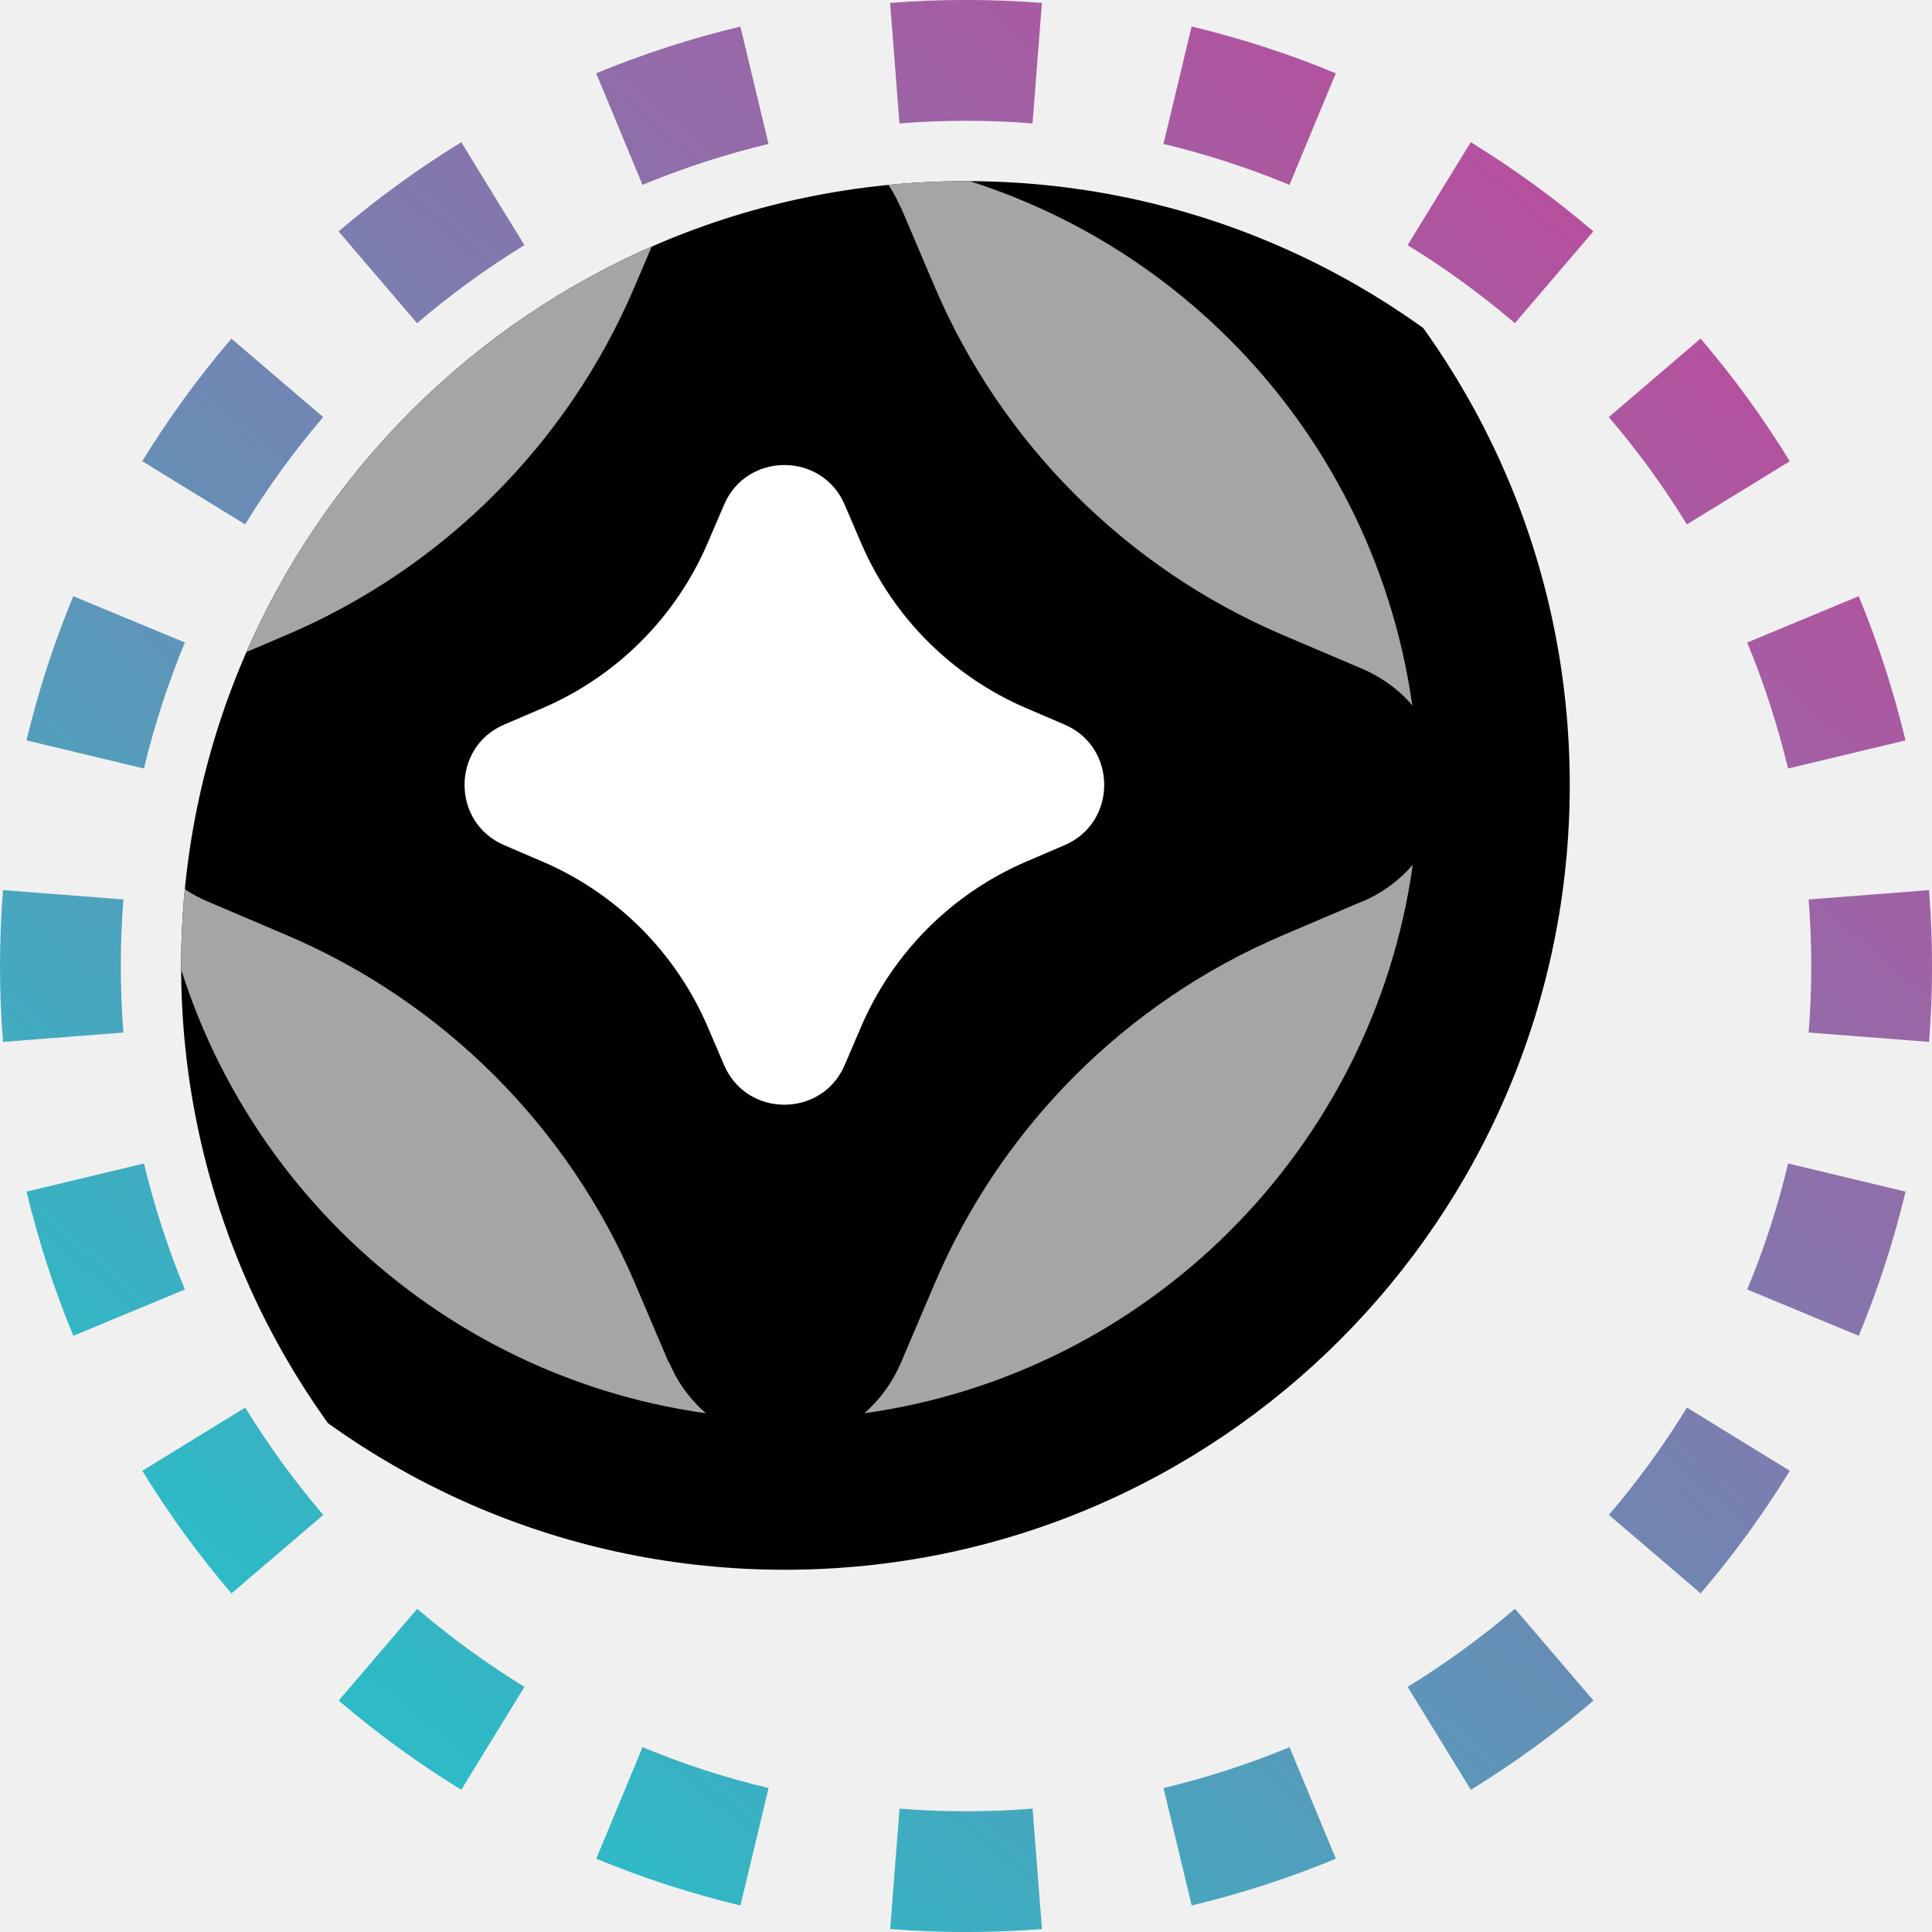
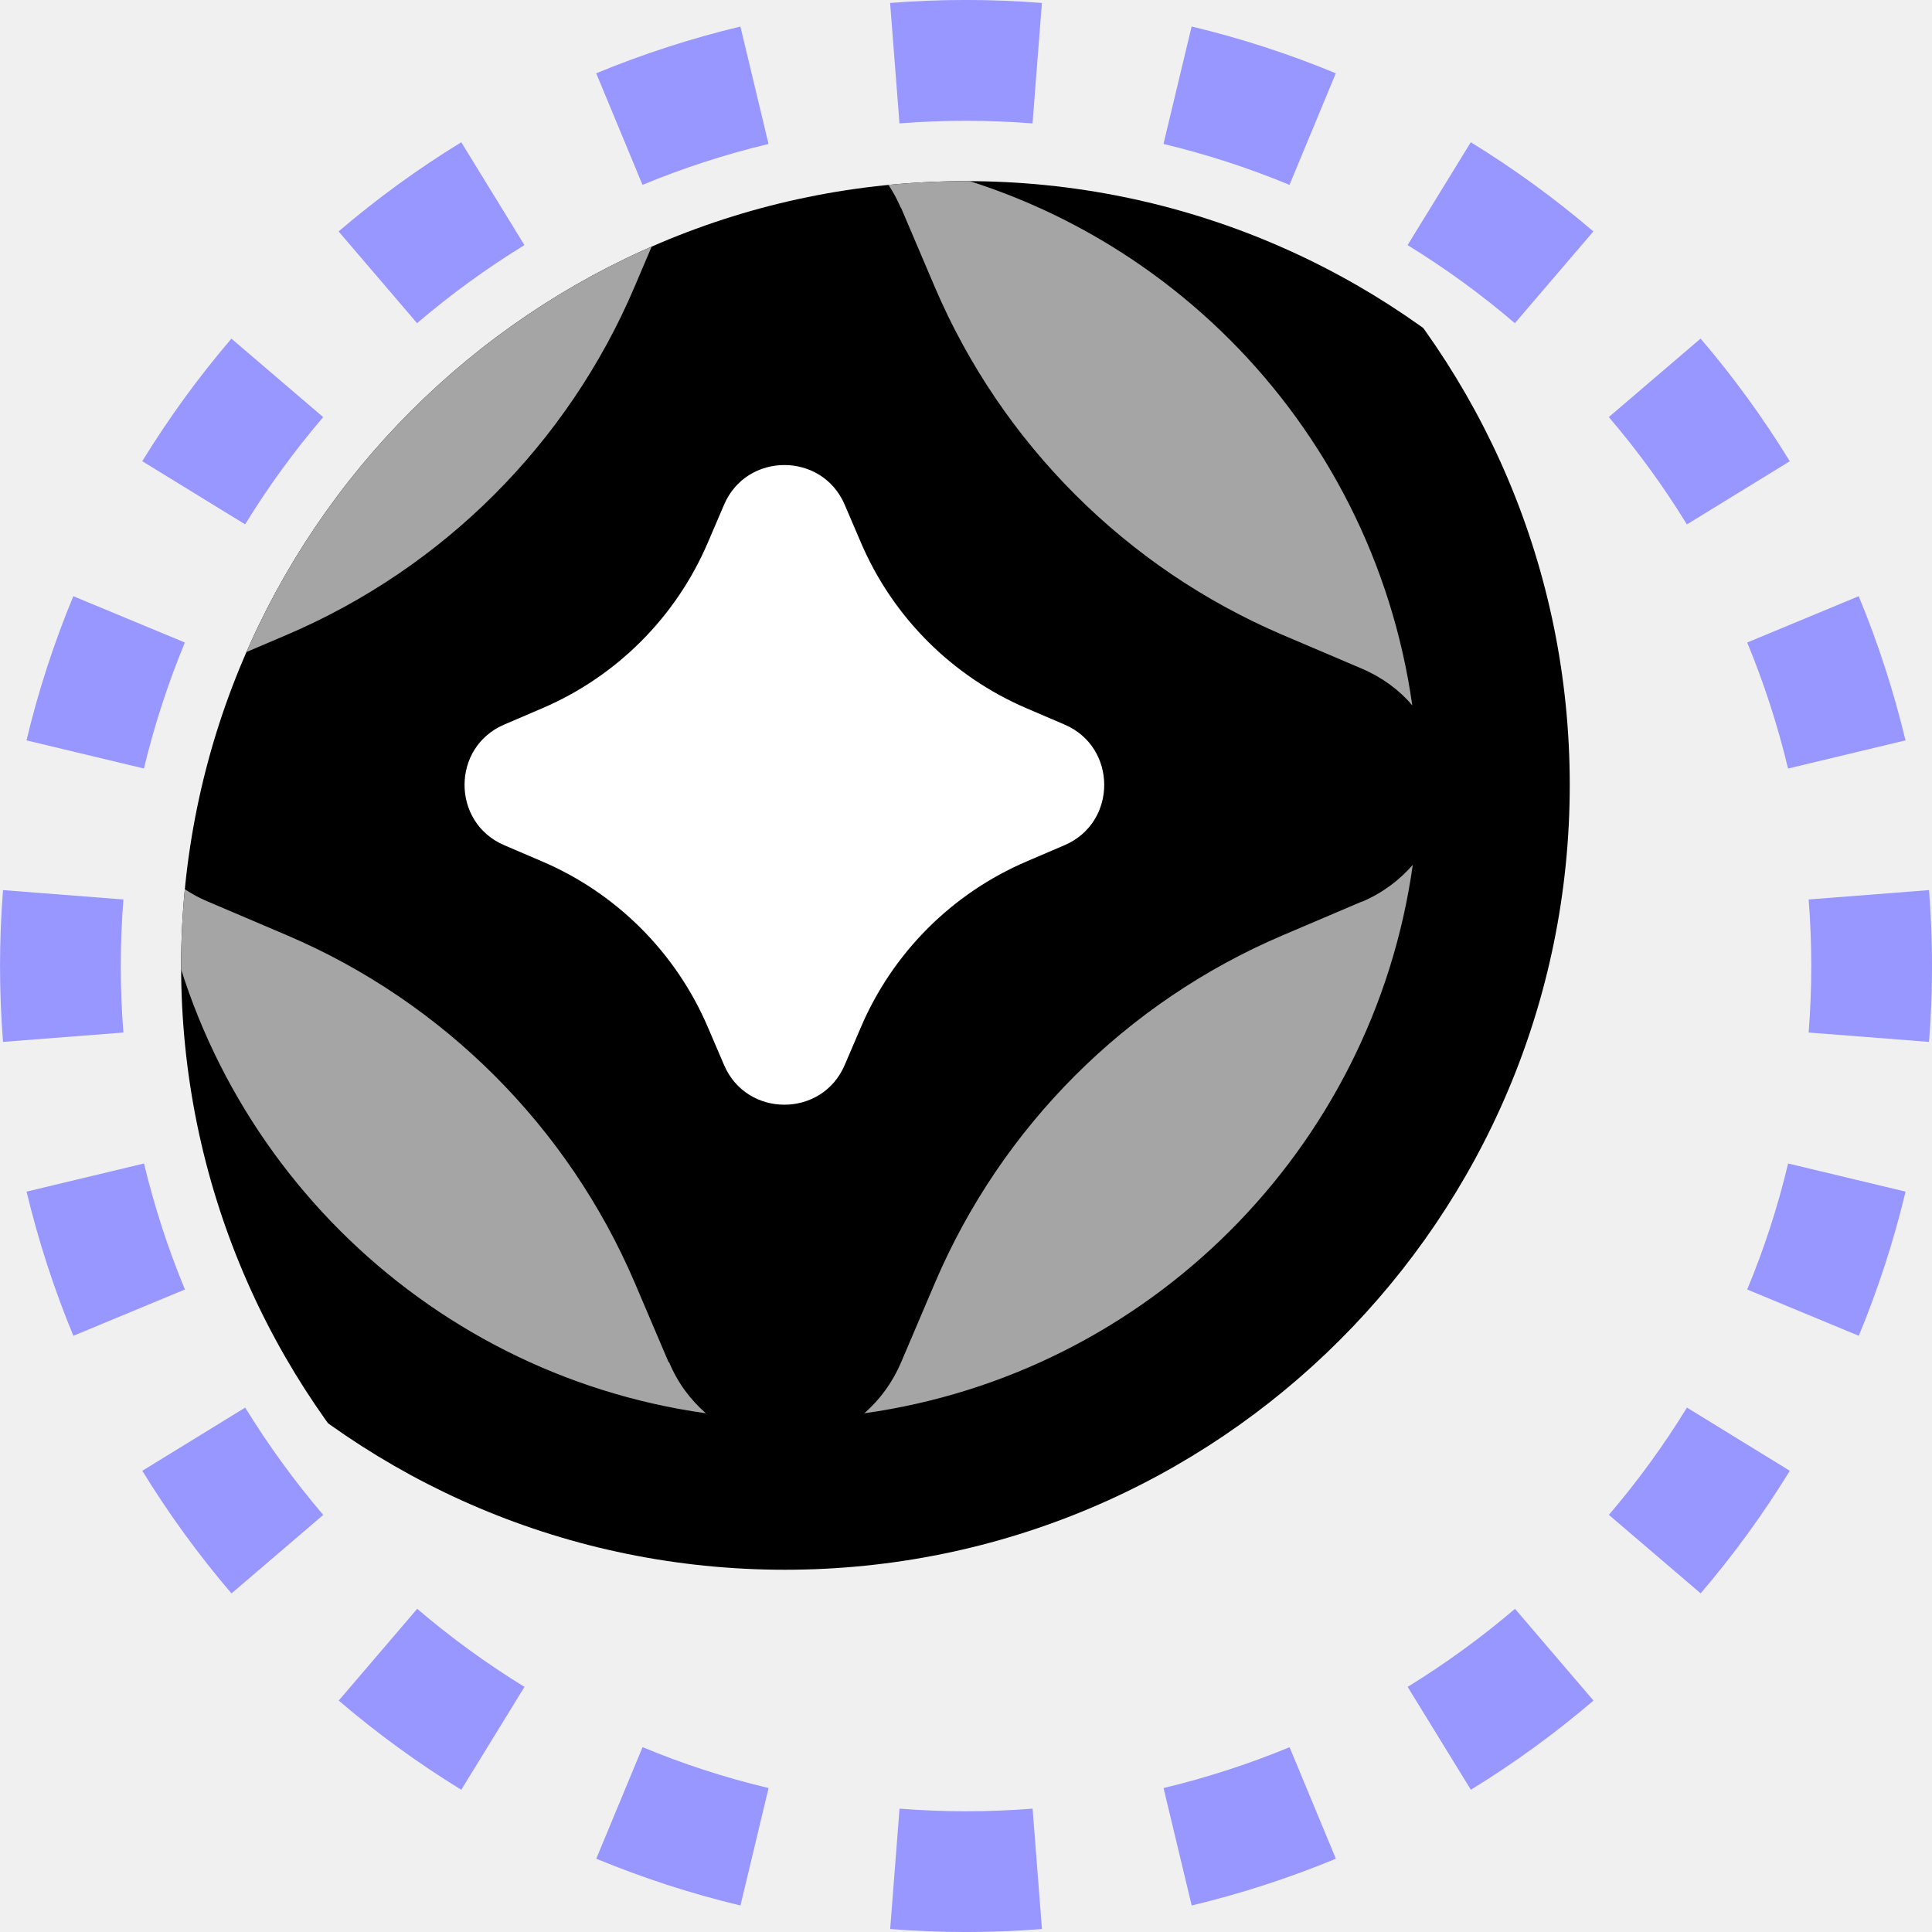
<svg xmlns="http://www.w3.org/2000/svg" width="32" height="32" fill="none" viewBox="0 0 32 32">
-   <path fill="url(#statastg__paint0_linear_42_5)" fill-rule="evenodd" d="m31.951 17.257-1.994-.155a14 14 0 0 0 0-2.204l1.994-.155a16 16 0 0 1 0 2.514m-.39-4.994-1.945.466q-.26-1.08-.677-2.087l1.847-.767q.478 1.154.775 2.388M29.644 7.64 27.94 8.686a14 14 0 0 0-1.293-1.778l1.52-1.3a16 16 0 0 1 1.477 2.031m-3.253-3.806-1.3 1.52a14 14 0 0 0-1.777-1.293l1.047-1.704q1.076.661 2.03 1.477m-4.266-2.619-.767 1.848a14 14 0 0 0-2.087-.678l.466-1.945c.822.196 1.62.457 2.388.775M17.257.05l-.155 1.994a14 14 0 0 0-2.204 0L14.743.049a16 16 0 0 1 2.514 0m-4.994.39.466 1.945q-1.08.26-2.087.678l-.767-1.848A16 16 0 0 1 12.263.44M7.64 2.356 8.686 4.06a14 14 0 0 0-1.778 1.293l-1.3-1.52A16 16 0 0 1 7.64 2.356M3.833 5.609l1.52 1.3A14 14 0 0 0 4.06 8.685L2.356 7.639q.661-1.076 1.477-2.03M1.214 9.875l1.848.767a14 14 0 0 0-.678 2.087l-1.945-.466c.196-.822.457-1.62.775-2.388M.05 14.743a16 16 0 0 0 0 2.514l1.994-.155a14 14 0 0 1 0-2.204zm.39 4.994 1.945-.466q.26 1.08.678 2.087l-1.848.767a16 16 0 0 1-.775-2.388m1.917 4.624 1.704-1.047q.579.941 1.293 1.778l-1.52 1.3a16 16 0 0 1-1.477-2.031m3.253 3.806 1.3-1.52q.835.714 1.777 1.293l-1.047 1.704a16 16 0 0 1-2.03-1.477m4.266 2.619.767-1.848q1.007.42 2.087.678l-.466 1.945a16 16 0 0 1-2.388-.775m4.868 1.165.155-1.994a14 14 0 0 0 2.204 0l.155 1.994a16 16 0 0 1-2.514 0m4.994-.39-.466-1.945q1.08-.26 2.087-.677l.767 1.847a16 16 0 0 1-2.388.775m4.624-1.917-1.047-1.704q.941-.579 1.778-1.293l1.3 1.52a16 16 0 0 1-2.031 1.477m3.806-3.253-1.52-1.3a14 14 0 0 0 1.293-1.777l1.704 1.047q-.661 1.076-1.477 2.03m2.619-4.266-1.848-.767q.42-1.007.678-2.087l1.945.466a16 16 0 0 1-.775 2.388" clip-rule="evenodd" />
+   <path fill="#9896FF" fill-rule="evenodd" d="m31.951 17.257-1.994-.155a14 14 0 0 0 0-2.204l1.994-.155a16 16 0 0 1 0 2.514m-.39-4.994-1.945.466q-.26-1.08-.677-2.087l1.847-.767q.478 1.154.775 2.388M29.644 7.64 27.94 8.686a14 14 0 0 0-1.293-1.778l1.52-1.3a16 16 0 0 1 1.477 2.031m-3.253-3.806-1.3 1.52a14 14 0 0 0-1.777-1.293l1.047-1.704q1.076.661 2.03 1.477m-4.266-2.619-.767 1.848a14 14 0 0 0-2.087-.678l.466-1.945c.822.196 1.62.457 2.388.775M17.257.05l-.155 1.994a14 14 0 0 0-2.204 0L14.743.049a16 16 0 0 1 2.514 0m-4.994.39.466 1.945q-1.08.26-2.087.678l-.767-1.848A16 16 0 0 1 12.263.44M7.64 2.356 8.686 4.06a14 14 0 0 0-1.778 1.293l-1.3-1.52A16 16 0 0 1 7.64 2.356M3.833 5.609l1.52 1.3A14 14 0 0 0 4.06 8.685L2.356 7.639q.661-1.076 1.477-2.03M1.214 9.875l1.848.767a14 14 0 0 0-.678 2.087l-1.945-.466c.196-.822.457-1.62.775-2.388M.05 14.743a16 16 0 0 0 0 2.514l1.994-.155a14 14 0 0 1 0-2.204zm.39 4.994 1.945-.466q.26 1.08.678 2.087l-1.848.767a16 16 0 0 1-.775-2.388m1.917 4.624 1.704-1.047q.579.941 1.293 1.778l-1.52 1.3a16 16 0 0 1-1.477-2.031m3.253 3.806 1.3-1.52q.835.714 1.777 1.293l-1.047 1.704a16 16 0 0 1-2.03-1.477m4.266 2.619.767-1.848q1.007.42 2.087.678l-.466 1.945a16 16 0 0 1-2.388-.775m4.868 1.165.155-1.994a14 14 0 0 0 2.204 0l.155 1.994a16 16 0 0 1-2.514 0m4.994-.39-.466-1.945q1.08-.26 2.087-.677l.767 1.847a16 16 0 0 1-2.388.775m4.624-1.917-1.047-1.704q.941-.579 1.778-1.293l1.3 1.52a16 16 0 0 1-2.031 1.477m3.806-3.253-1.52-1.3a14 14 0 0 0 1.293-1.777l1.704 1.047q-.661 1.076-1.477 2.03m2.619-4.266-1.848-.767q.42-1.007.678-2.087l1.945.466a16 16 0 0 1-.775 2.388" clip-rule="evenodd" />
  <g clip-path="url(#statastg__circleClip)">
    <g style="transform:scale(.8125);transform-origin:50% 50%">
      <g clip-path="url(#statastg__stargatetoken__clip0_298_1022)">
        <path fill="#000" d="M0 16C0 7.16 7.16 0 16 0s16 7.16 16 16-7.16 16-16 16S0 24.84 0 16" />
        <path fill="#A5A5A5" d="m18.37 4.24.69 1.62c1.36 3.18 3.9 5.72 7.08 7.08l1.62.69c.42.18.77.44 1.03.75A13.15 13.15 0 0 0 17.61 3.2c.31.27.57.61.75 1.03zM4.23 13.63l1.62-.69c3.18-1.36 5.72-3.89 7.08-7.08l.69-1.62c.18-.42.44-.77.75-1.03C8.58 4.02 4 8.6 3.19 14.39c.27-.31.61-.57 1.03-.75zm23.53 4.75-1.62.69a13.43 13.43 0 0 0-7.08 7.08l-.69 1.62c-.17.4-.42.75-.75 1.04 5.79-.81 10.37-5.39 11.18-11.18-.27.31-.61.57-1.03.75zm-14.13 9.39-.69-1.62c-1.36-3.18-3.9-5.72-7.08-7.08l-1.62-.69a2.75 2.75 0 0 1-1.03-.75C4.02 23.42 8.6 28 14.39 28.81c-.31-.27-.57-.61-.75-1.04z" />
        <path fill="#fff" d="m10.28 14.77.77-.33a6.42 6.42 0 0 0 3.38-3.38l.33-.77c.46-1.08 2-1.08 2.46 0l.33.77a6.42 6.42 0 0 0 3.38 3.38l.77.33c1.08.46 1.08 2 0 2.46l-.77.33a6.42 6.42 0 0 0-3.38 3.38l-.33.77c-.46 1.08-2 1.08-2.46 0l-.33-.77a6.42 6.42 0 0 0-3.38-3.38l-.77-.33c-1.08-.46-1.08-2 0-2.46" />
      </g>
      <defs>
        <clipPath id="statastg__stargatetoken__clip0_298_1022">
          <path fill="#fff" d="M0 0h32v32H0z" />
        </clipPath>
      </defs>
    </g>
  </g>
  <defs>
-     <linearGradient id="statastg__paint0_linear_42_5" x1="26.976" x2="6.592" y1="4.32" y2="28.352" gradientUnits="userSpaceOnUse">
-       <stop stop-color="#B6509E" />
-       <stop offset="1" stop-color="#2EBAC6" />
-     </linearGradient>
    <clipPath id="statastg__circleClip">
      <circle cx="16" cy="16" r="13" />
    </clipPath>
  </defs>
</svg>
